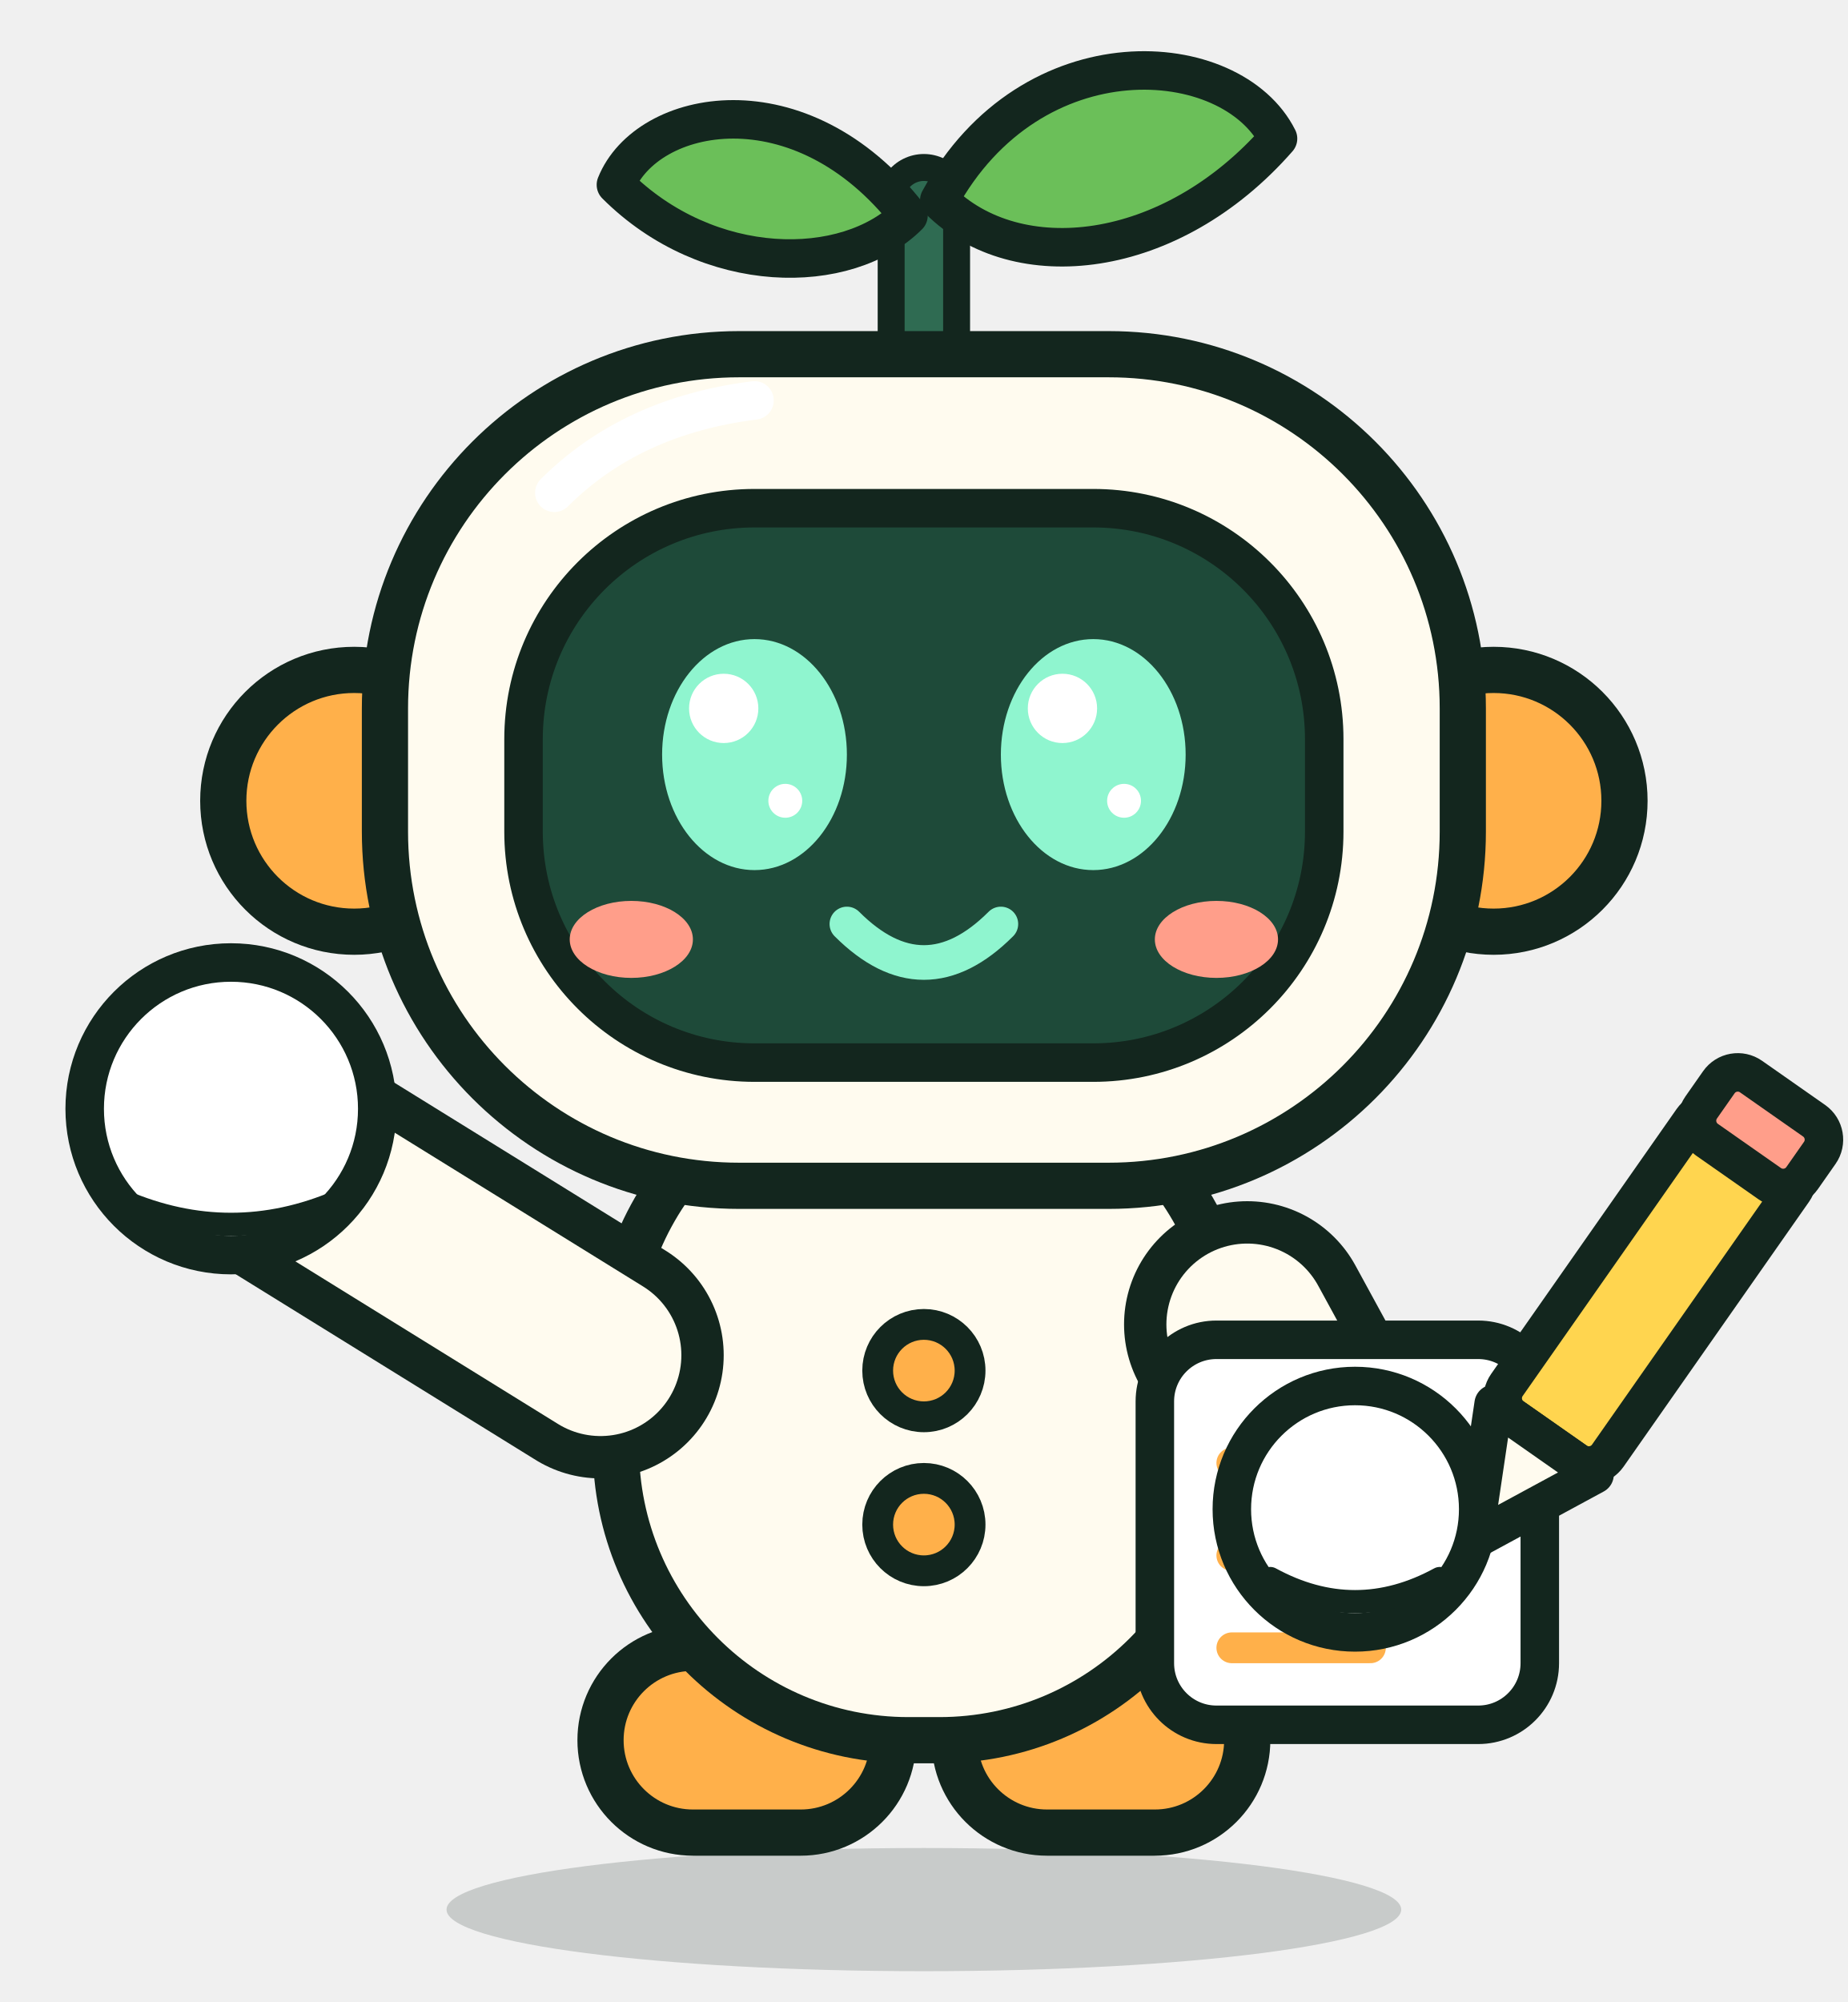
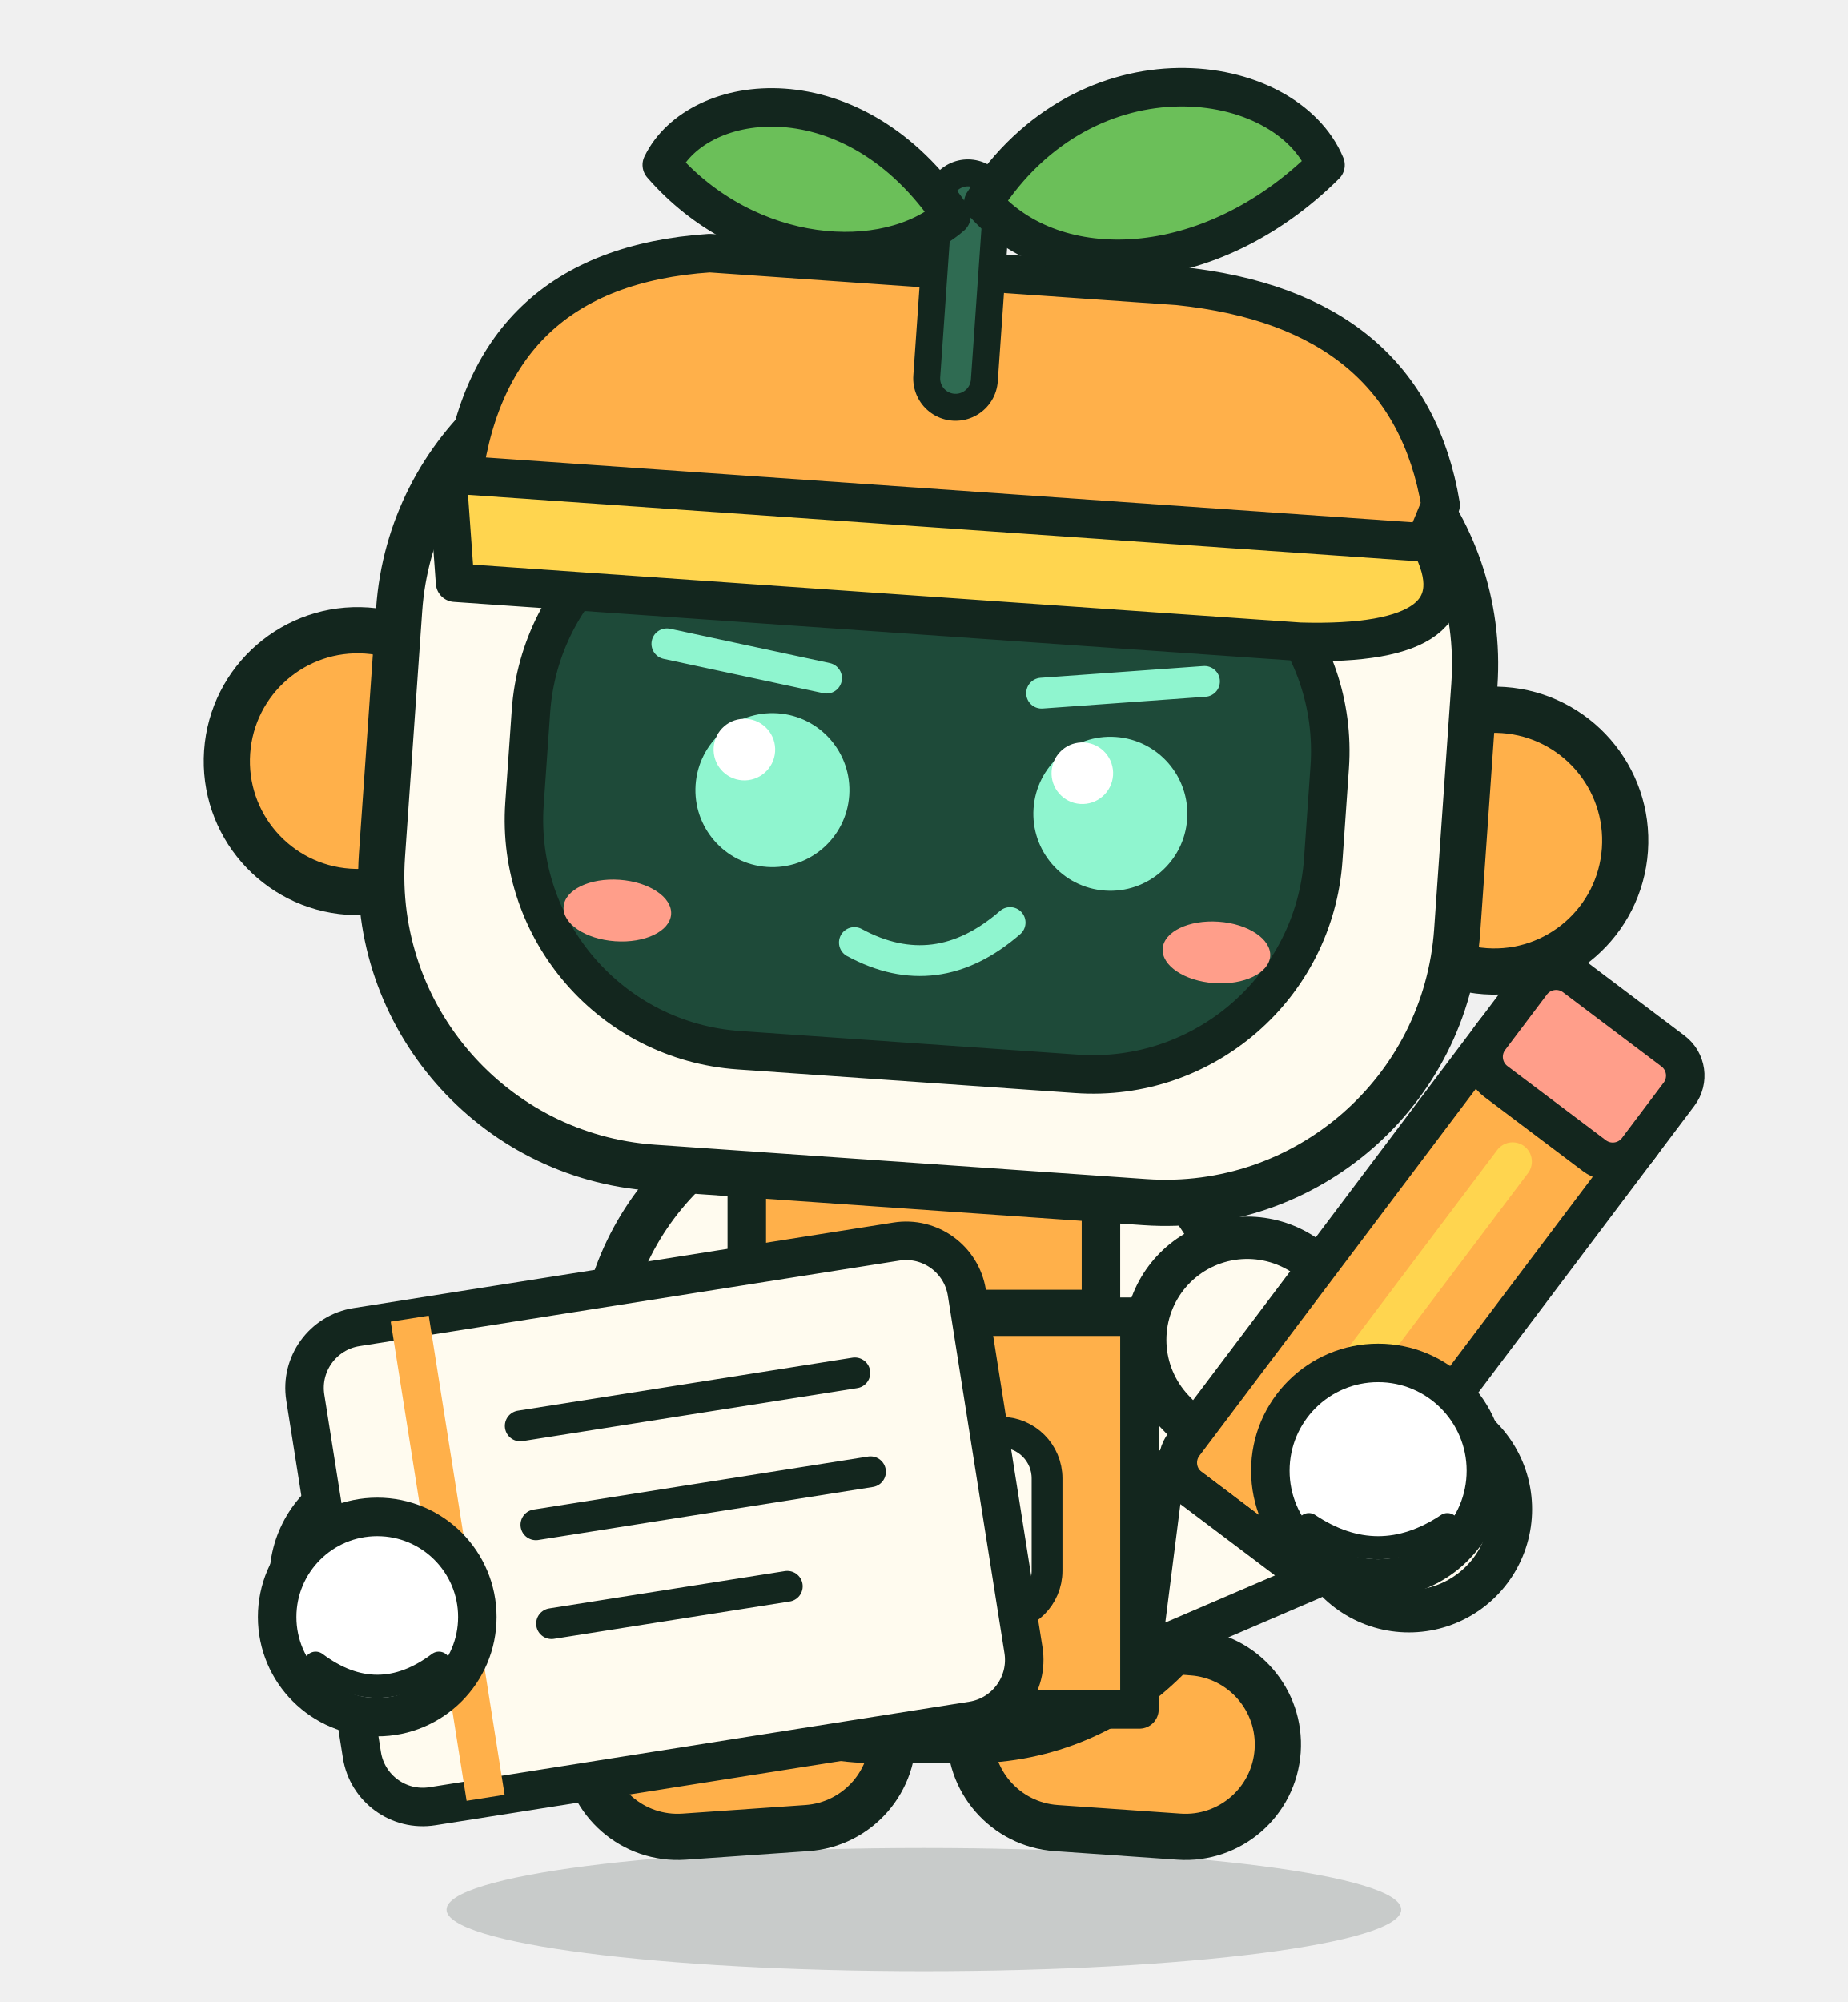
<svg xmlns="http://www.w3.org/2000/svg" class="ch ch-write" viewBox="0 0 240 260">
  <style>.ch-hop{animation:h 2.4s ease-in-out infinite}.ch-wave{transform-box:view-box;transform-origin:78px 176px;animation:w 1.6s ease-in-out infinite}.ch-eye{transform-box:fill-box;transform-origin:center;animation:b 4.5s infinite}@keyframes h{0%,100%{transform:translateY(0)}50%{transform:translateY(-8px)}}@keyframes w{0%,100%{transform:rotate(0)}50%{transform:rotate(18deg)}}@keyframes b{0%,94%,100%{transform:scaleY(1)}97%{transform:scaleY(.1)}}@media(prefers-reduced-motion:reduce){*{animation:none!important}}</style>
  <ellipse class="ch-shadow" cx="120" cy="248" rx="62" ry="8" fill="#13261E" fill-opacity=".18" />
  <g class="ch-hop">
-     <rect x="78" y="214" width="38" height="24" rx="12" fill="#FFB04A" stroke="#13261E" stroke-linejoin="round" stroke-linecap="round" stroke-width="6" />
-     <rect x="124" y="214" width="38" height="24" rx="12" fill="#FFB04A" stroke="#13261E" stroke-linejoin="round" stroke-linecap="round" stroke-width="6" />
-     <rect x="80" y="138" width="80" height="88" rx="38" fill="#FFFBEF" stroke="#13261E" stroke-linejoin="round" stroke-linecap="round" stroke-width="6" />
-     <circle cx="120" cy="178" r="6" fill="#FFB04A" stroke="#13261E" stroke-linejoin="round" stroke-linecap="round" stroke-width="4" />
-     <circle cx="120" cy="198" r="6" fill="#FFB04A" stroke="#13261E" stroke-linejoin="round" stroke-linecap="round" stroke-width="4" />
-     <path d="M120 50 V26" stroke="#13261E" stroke-width="12" stroke-linecap="round" />
-     <path d="M120 50 V26" stroke="#2F6B52" stroke-width="5" stroke-linecap="round" />
-     <g class="ch-sprout">
-       <path d="M118 28 C104 10 84 14 80 24 C92 36 110 36 118 28 Z" fill="#6BBF59" stroke="#13261E" stroke-linejoin="round" stroke-linecap="round" stroke-width="5" />
-       <path d="M122 26 C134 4 160 6 166 18 C152 34 132 36 122 26 Z" fill="#6BBF59" stroke="#13261E" stroke-linejoin="round" stroke-linecap="round" stroke-width="5" />
+     <rect x="76" y="214" width="40" height="24" rx="12" fill="#FFB04A" stroke="#13261E" stroke-linejoin="round" stroke-linecap="round" stroke-width="6" transform="rotate(-4 96 226)" />
+     <rect x="126" y="214" width="40" height="24" rx="12" fill="#FFB04A" stroke="#13261E" stroke-linejoin="round" stroke-linecap="round" stroke-width="6" transform="rotate(4 146 226)" />
+     <rect x="78" y="142" width="84" height="84" rx="36" fill="#FFFBEF" stroke="#13261E" stroke-linejoin="round" stroke-linecap="round" stroke-width="6" />
+     <path d="M97 148 V170 H143 V148 M92 171 H148 V222 H92Z" fill="#FFB04A" stroke="#13261E" stroke-linejoin="round" stroke-linecap="round" stroke-width="5" />
+     <rect x="103" y="186" width="33" height="24" rx="6" fill="#FFFBEF" stroke="#13261E" stroke-linejoin="round" stroke-linecap="round" stroke-width="4" />
+     <g transform="rotate(4 120 108)">
+       <circle cx="46" cy="104" r="17" fill="#FFB04A" stroke="#13261E" stroke-linejoin="round" stroke-linecap="round" stroke-width="6" />
+       <circle cx="194" cy="104" r="17" fill="#FFB04A" stroke="#13261E" stroke-linejoin="round" stroke-linecap="round" stroke-width="6" />
+       <rect x="50" y="46" width="140" height="108" rx="38" fill="#FFFBEF" stroke="#13261E" stroke-linejoin="round" stroke-linecap="round" stroke-width="6" />
+       <rect x="68" y="66" width="104" height="72" rx="30" fill="#1E4A39" stroke="#13261E" stroke-linejoin="round" stroke-linecap="round" stroke-width="5" />
+       <g class="ch-eye">
+         <ellipse cx="100" cy="104" rx="10" ry="10" fill="#8FF5CF" />
+         <circle cx="96" cy="99" r="4" fill="#fff" />
+       </g>
+       <g class="ch-eye">
+         <ellipse cx="144" cy="104" rx="10" ry="10" fill="#8FF5CF" />
+         <circle cx="140" cy="99" r="4" fill="#fff" />
+       </g>
+       <path d="M85 86 L106 89 M134 89 L155 86" stroke="#8FF5CF" stroke-width="4" stroke-linecap="round" />
+       <ellipse cx="81" cy="121" rx="7" ry="4" fill="#FF9E8A" />
+       <ellipse cx="159" cy="121" rx="7" ry="4" fill="#FF9E8A" />
+       <path d="M112 123 Q123 128 132 119" stroke="#8FF5CF" stroke-width="4" fill="none" stroke-linecap="round" />
+       <path d="M57 68 Q58 39 87 35 H148 Q178 36 184 61 L181 70Z" fill="#FFB04A" stroke="#13261E" stroke-linejoin="round" stroke-linecap="round" stroke-width="5" />
+       <path d="M55 66 H183 Q191 79 167 80 H57Z" fill="#FFD54F" stroke="#13261E" stroke-linejoin="round" stroke-linecap="round" stroke-width="5" />
+       <path d="M120 49 V26" stroke="#13261E" stroke-width="11" stroke-linecap="round" />
+       <path d="M120 49 V26" stroke="#2F6B52" stroke-width="4" stroke-linecap="round" />
+       <path d="M118 28 C104 10 84 14 80 24 C92 36 110 36 118 28Z M122 26 C134 4 160 6 166 18 C152 34 132 36 122 26Z" fill="#6BBF59" stroke="#13261E" stroke-linejoin="round" stroke-linecap="round" stroke-width="5" />
    </g>
-     <circle cx="46" cy="104" r="17" fill="#FFB04A" stroke="#13261E" stroke-linejoin="round" stroke-linecap="round" stroke-width="6" />
-     <circle cx="194" cy="104" r="17" fill="#FFB04A" stroke="#13261E" stroke-linejoin="round" stroke-linecap="round" stroke-width="6" />
-     <rect x="50" y="46" width="140" height="108" rx="46" fill="#FFFBEF" stroke="#13261E" stroke-linejoin="round" stroke-linecap="round" stroke-width="6" />
-     <rect x="68" y="66" width="104" height="72" rx="30" fill="#1E4A39" stroke="#13261E" stroke-linejoin="round" stroke-linecap="round" stroke-width="5" />
-     <g class="ch-eye">
-       <ellipse cx="98" cy="98" rx="12" ry="15" fill="#8FF5CF" />
-       <circle cx="94" cy="92" r="4.5" fill="#fff" />
-       <circle cx="102" cy="104" r="2.2" fill="#fff" />
+     <path d="M80 182 L51 205" stroke="#13261E" stroke-width="32" stroke-linecap="round" fill="none" />
+     <path d="M80 182 L51 205" stroke="#FFFBEF" stroke-width="21" stroke-linecap="round" fill="none" />
+     <path d="M162 174 L183 196" stroke="#13261E" stroke-width="32" stroke-linecap="round" fill="none" />
+     <path d="M162 174 L183 196" stroke="#FFFBEF" stroke-width="21" stroke-linecap="round" fill="none" />
+     <g transform="rotate(-9 89 199)">
+       <rect x="43" y="166" width="87" height="63" rx="8" fill="#FFFBEF" stroke="#13261E" stroke-linejoin="round" stroke-linecap="round" stroke-width="5" />
+       <path d="M58 166 V229" stroke="#FFB04A" stroke-width="5" />
+       <path d="M70 182 H114 M70 195 H114 M70 208 H101" stroke="#13261E" stroke-width="4" stroke-linecap="round" />
    </g>
-     <g class="ch-eye">
-       <ellipse cx="142" cy="98" rx="12" ry="15" fill="#8FF5CF" />
-       <circle cx="138" cy="92" r="4.5" fill="#fff" />
-       <circle cx="146" cy="104" r="2.2" fill="#fff" />
+     <g transform="rotate(37 173 182)">
+       <rect x="161" y="127" width="24" height="75" rx="4" fill="#FFB04A" stroke="#13261E" stroke-linejoin="round" stroke-linecap="round" stroke-width="5" />
+       <rect x="161" y="119" width="24" height="17" rx="4" fill="#FF9E8A" stroke="#13261E" stroke-linejoin="round" stroke-linecap="round" stroke-width="5" />
+       <path d="M161 202 L173 223 L185 202Z" fill="#FFFBEF" stroke="#13261E" stroke-linejoin="round" stroke-linecap="round" stroke-width="5" />
+       <path d="M173 143 V190" stroke="#FFD54F" stroke-width="5" stroke-linecap="round" />
    </g>
-     <ellipse cx="82" cy="122" rx="8" ry="5" fill="#FF9E8A" />
-     <ellipse cx="158" cy="122" rx="8" ry="5" fill="#FF9E8A" />
-     <path d="M110 120 Q120 130 130 120" stroke="#8FF5CF" stroke-width="4.5" fill="none" stroke-linecap="round" />
-     <path d="M72 64 q10 -10 26 -12" stroke="#fff" stroke-width="5" fill="none" stroke-linecap="round" />
-     <g class="ch-wave">
-       <path d="M78 176 L36 150" stroke="#13261E" stroke-width="32" stroke-linecap="round" fill="none" />
-       <path d="M78 176 L36 150" stroke="#FFFBEF" stroke-width="21" stroke-linecap="round" fill="none" />
-       <circle cx="30" cy="144" r="19" fill="#FFFFFF" stroke="#13261E" stroke-linejoin="round" stroke-linecap="round" stroke-width="5" />
-       <path d="M16 156 q14 6 28 0" stroke="#13261E" stroke-width="3" fill="none" stroke-linecap="round" />
-     </g>
-     <path d="M162 172 L174 194" stroke="#13261E" stroke-width="32" stroke-linecap="round" fill="none" />
-     <path d="M162 172 L174 194" stroke="#FFFBEF" stroke-width="21" stroke-linecap="round" fill="none" />
-     <rect x="150" y="174" width="50" height="50" rx="8" fill="#FFFFFF" stroke="#13261E" stroke-linejoin="round" stroke-linecap="round" stroke-width="5" />
-     <path d="M160 190 h30 M160 202 h30 M160 214 h18" stroke="#FFB04A" stroke-width="4" stroke-linecap="round" />
-     <g transform="rotate(35 204 182)">
-       <rect x="196" y="140" width="16" height="48" rx="3" fill="#FFD54F" stroke="#13261E" stroke-linejoin="round" stroke-linecap="round" stroke-width="5" />
-       <rect x="196" y="134" width="16" height="10" rx="3" fill="#FF9E8A" stroke="#13261E" stroke-linejoin="round" stroke-linecap="round" stroke-width="5" />
-       <path d="M196 188 l8 16 l8 -16 z" fill="#FFFBEF" stroke="#13261E" stroke-linejoin="round" stroke-linecap="round" stroke-width="5" />
-     </g>
-     <circle cx="176" cy="196" r="16" fill="#FFFFFF" stroke="#13261E" stroke-linejoin="round" stroke-linecap="round" stroke-width="5" />
-     <path d="M165 205 q11 6 22 0" stroke="#13261E" stroke-width="3" fill="none" stroke-linecap="round" />
+     <circle cx="179" cy="191" r="14" fill="#FFFFFF" stroke="#13261E" stroke-linejoin="round" stroke-linecap="round" stroke-width="5" />
+     <path d="M170 198 q9 6 18 0" stroke="#13261E" stroke-width="3" fill="none" stroke-linecap="round" />
+     <circle cx="49" cy="210" r="13" fill="#FFFFFF" stroke="#13261E" stroke-linejoin="round" stroke-linecap="round" stroke-width="5" />
+     <path d="M41 216 q8 6 16 0" stroke="#13261E" stroke-width="3" fill="none" stroke-linecap="round" />
  </g>
</svg>
